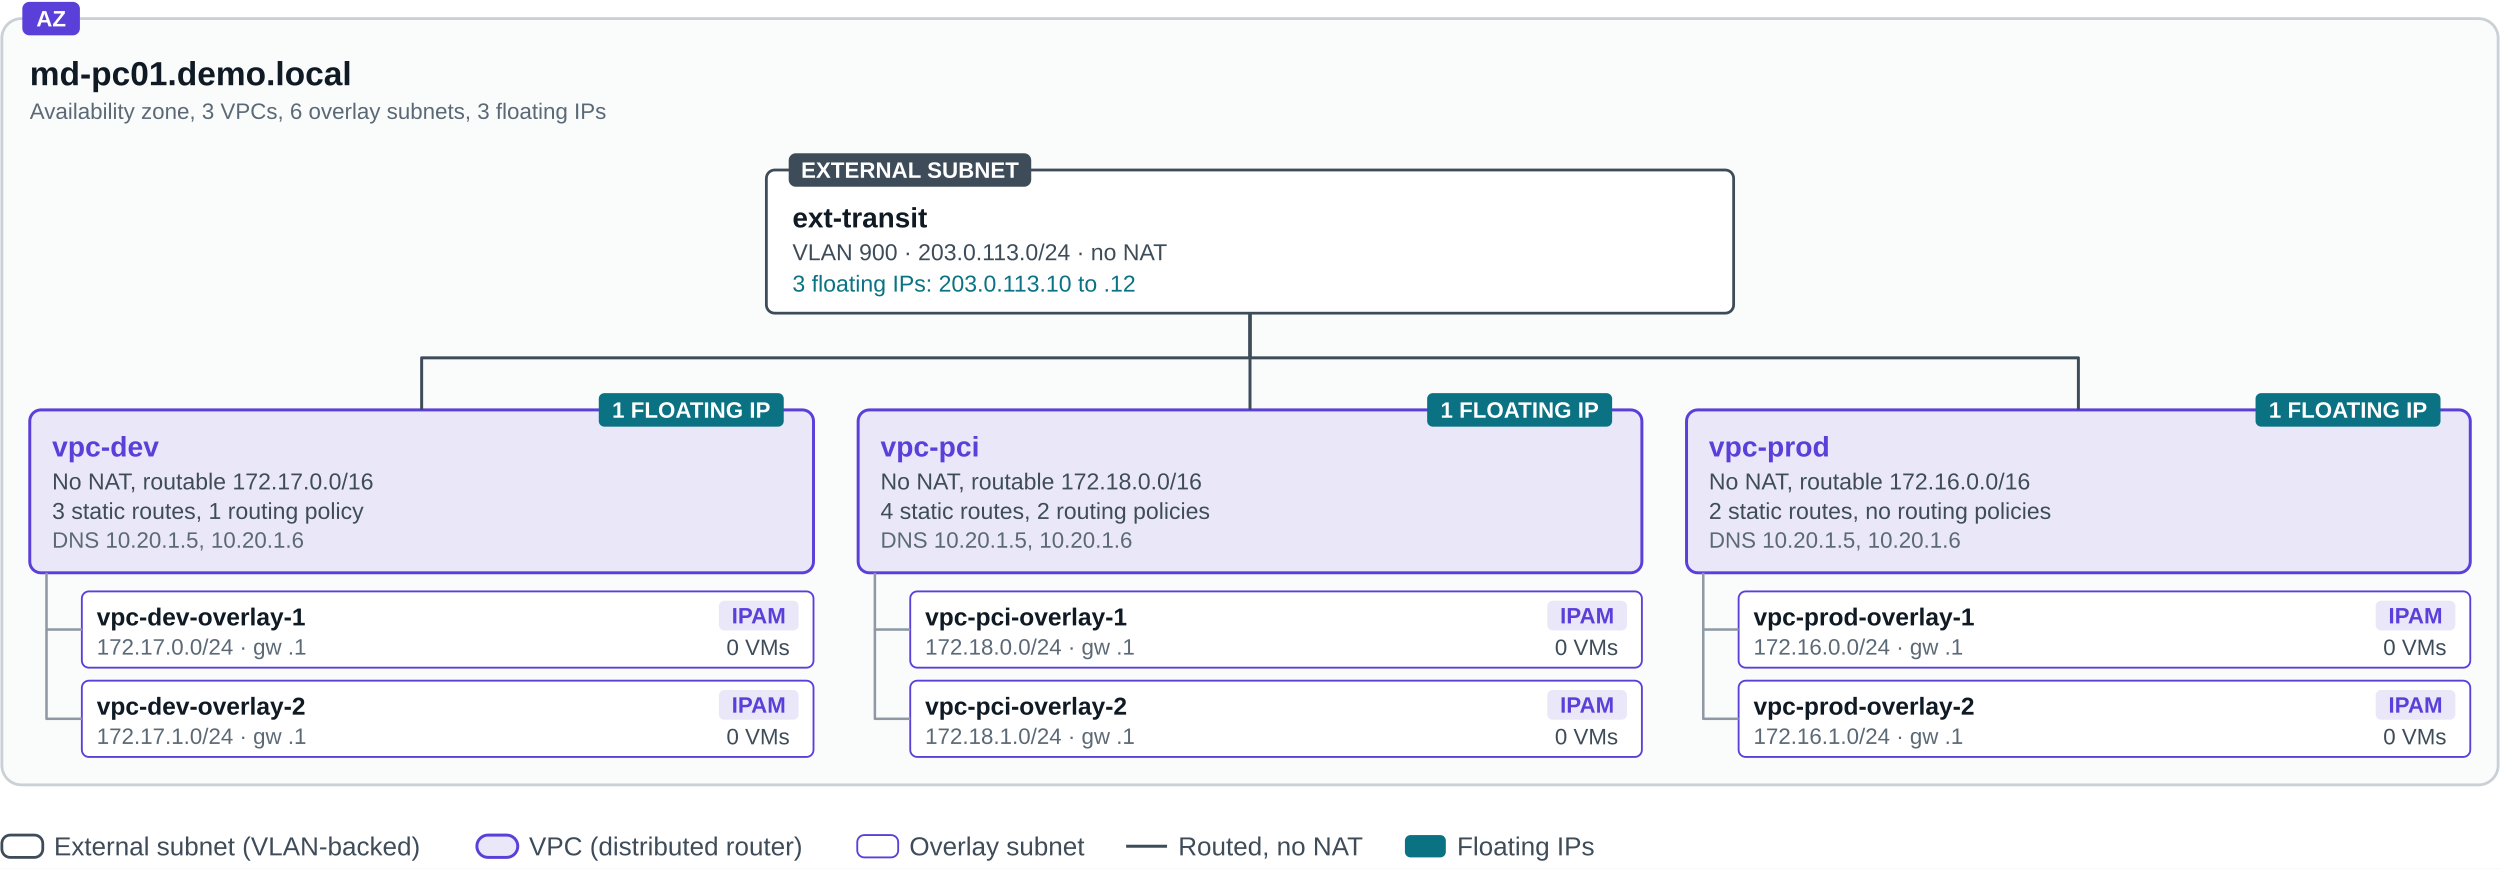
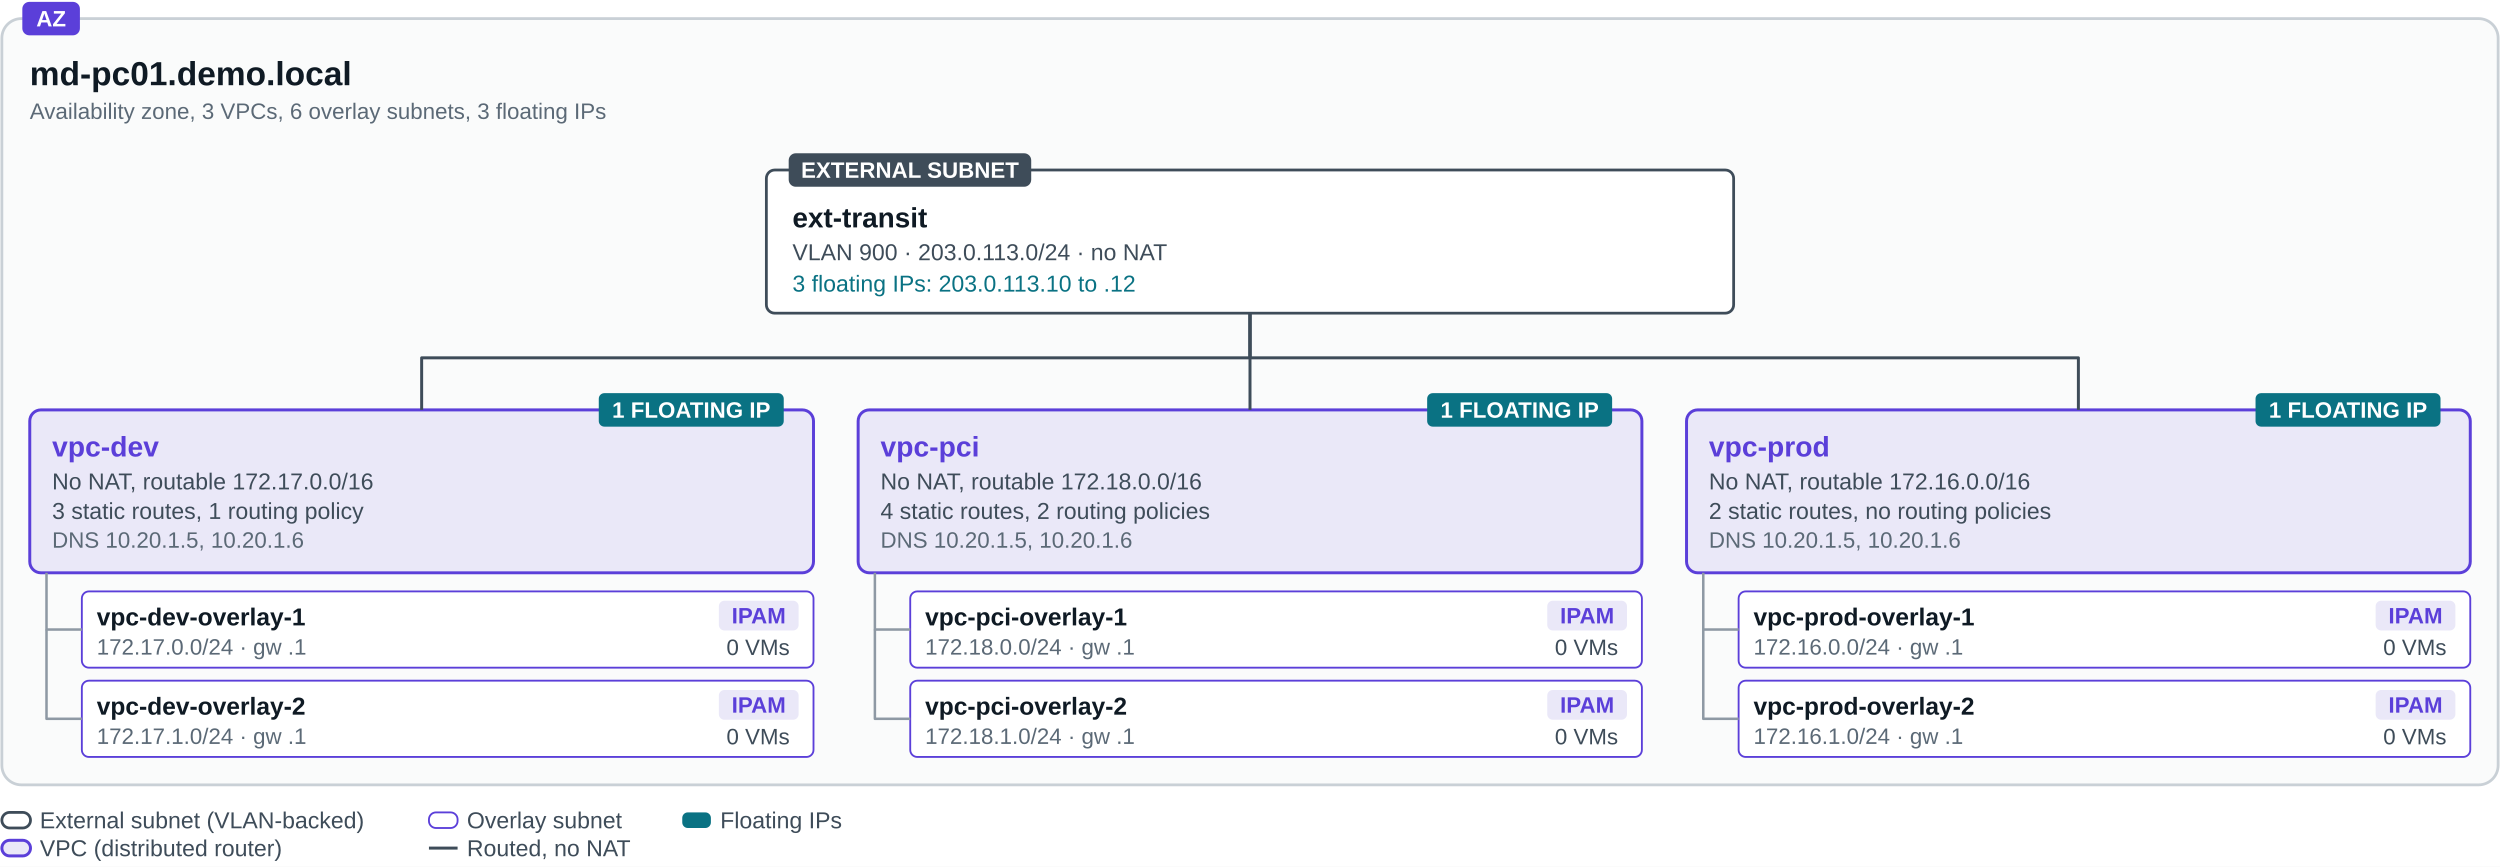
- <svg xmlns="http://www.w3.org/2000/svg" version="1.1" width="672pt" height="233.47pt" viewBox="0 0 672 233.47" font-family="Figtree, Calibri, 'Segoe UI', Arial, sans-serif">
-   <rect width="672" height="233.47" fill="#FFFFFF" />
+ <svg xmlns="http://www.w3.org/2000/svg" version="1.1" width="672pt" height="232.97pt" viewBox="0 0 672 232.97" font-family="Figtree, Calibri, 'Segoe UI', Arial, sans-serif">
+   <rect width="672" height="232.97" fill="#FFFFFF" />
  <g id="site:md-pc01.demo.local" data-kind="container" data-name="md-pc01.demo.local" data-prism-central="md-pc01.demo.local">
    <rect x="0.5" y="5" width="671" height="205.97" fill="#FAFBFB" rx="5.25" stroke="#C9D0D6" stroke-width="0.75" />
    <text x="8" y="22.91" font-size="9" font-weight="600" fill="#0F1A24" textLength="83.19" lengthAdjust="spacingAndGlyphs">md-pc01.demo.local</text>
    <text x="8" y="31.96" font-size="6" fill="#5B6976" textLength="153.49" lengthAdjust="spacingAndGlyphs">Availability zone, 3 VPCs, 6 overlay subnets, 3 floating IPs</text>
  </g>
  <g id="ext:md-pc01.demo.local:ext-transit" data-kind="box" data-name="ext-transit" data-prism-central="md-pc01.demo.local" data-subnet-uuid="73d3c0da-d6e1-5147-86df-f8b1d5b45de2">
    <rect x="206" y="45.7" width="260" height="38.48" fill="#FFFFFF" rx="2.25" stroke="#3E4C59" stroke-width="0.75" />
    <text x="213" y="61.12" font-size="7.5" font-weight="600" fill="#0F1A24" textLength="36.15" lengthAdjust="spacingAndGlyphs">ext-transit</text>
    <text x="213" y="69.94" font-size="6.2" fill="#3E4C59" textLength="100.64" lengthAdjust="spacingAndGlyphs">VLAN 900 · 203.0.113.0/24 · no NAT</text>
    <text x="213" y="78.38" font-size="6.2" fill="#0A7283" textLength="88.99" lengthAdjust="spacingAndGlyphs">3 floating IPs: 203.0.113.10 to .12</text>
  </g>
  <g id="vpc:540a7b29-a80c-5bc3-bd20-56e3a5b52e83" data-kind="box" data-name="vpc-dev" data-prism-central="md-pc01.demo.local" data-vpc-uuid="540a7b29-a80c-5bc3-bd20-56e3a5b52e83">
    <rect x="8" y="110.18" width="210.67" height="43.79" fill="#EAE8F8" rx="3" stroke="#5B3FD9" stroke-width="0.8" />
    <text x="14" y="122.7" font-size="7.6" font-weight="600" fill="#5B3FD9" textLength="28.71" lengthAdjust="spacingAndGlyphs">vpc-dev</text>
    <text x="14" y="131.55" font-size="6.2" fill="#3E4C59" textLength="85.39" lengthAdjust="spacingAndGlyphs">No NAT, routable 172.17.0.0/16</text>
    <text x="14" y="139.49" font-size="6.2" fill="#3E4C59" textLength="85" lengthAdjust="spacingAndGlyphs">3 static routes, 1 routing policy</text>
    <text x="14" y="147.23" font-size="6" fill="#5B6976" textLength="63.11" lengthAdjust="spacingAndGlyphs">DNS 10.20.1.5, 10.20.1.6</text>
  </g>
  <g id="subnet:3bd3a861-3da4-595d-909c-bffbdb33f4f9" data-kind="box" data-name="vpc-dev-overlay-1" data-prefix="172.17.0.0/24" data-prism-central="md-pc01.demo.local" data-subnet-uuid="3bd3a861-3da4-595d-909c-bffbdb33f4f9" data-vpc="vpc-dev">
    <rect x="22" y="158.97" width="196.67" height="20.5" fill="#FFFFFF" rx="1.9" stroke="#5B3FD9" stroke-width="0.5" />
    <text x="26" y="168.1" font-size="6.6" font-weight="600" fill="#0F1A24" textLength="55.26" lengthAdjust="spacingAndGlyphs">vpc-dev-overlay-1</text>
    <text x="26" y="175.96" font-size="6" fill="#5B6976" textLength="53.53" lengthAdjust="spacingAndGlyphs">172.17.0.0/24 · gw .1</text>
  </g>
  <g id="subnet:3bd3a861-3da4-595d-909c-bffbdb33f4f9:vms" data-kind="label">
    <text x="195.27" y="176.07" font-size="6" fill="#3E4C59" textLength="17.36" lengthAdjust="spacingAndGlyphs">0 VMs</text>
  </g>
  <g id="subnet:b422976b-72b5-512e-8396-6342a181bb8d" data-kind="box" data-name="vpc-dev-overlay-2" data-prefix="172.17.1.0/24" data-prism-central="md-pc01.demo.local" data-subnet-uuid="b422976b-72b5-512e-8396-6342a181bb8d" data-vpc="vpc-dev">
    <rect x="22" y="182.97" width="196.67" height="20.5" fill="#FFFFFF" rx="1.9" stroke="#5B3FD9" stroke-width="0.5" />
    <text x="26" y="192.1" font-size="6.6" font-weight="600" fill="#0F1A24" textLength="56.26" lengthAdjust="spacingAndGlyphs">vpc-dev-overlay-2</text>
    <text x="26" y="199.96" font-size="6" fill="#5B6976" textLength="52.16" lengthAdjust="spacingAndGlyphs">172.17.1.0/24 · gw .1</text>
  </g>
  <g id="subnet:b422976b-72b5-512e-8396-6342a181bb8d:vms" data-kind="label">
    <text x="195.27" y="200.07" font-size="6" fill="#3E4C59" textLength="17.36" lengthAdjust="spacingAndGlyphs">0 VMs</text>
  </g>
  <g id="vpc:aa51f20a-e3a3-5454-a6d1-a93feb0ce5f1" data-kind="box" data-name="vpc-pci" data-prism-central="md-pc01.demo.local" data-vpc-uuid="aa51f20a-e3a3-5454-a6d1-a93feb0ce5f1">
    <rect x="230.67" y="110.18" width="210.67" height="43.79" fill="#EAE8F8" rx="3" stroke="#5B3FD9" stroke-width="0.8" />
    <text x="236.67" y="122.7" font-size="7.6" font-weight="600" fill="#5B3FD9" textLength="26.49" lengthAdjust="spacingAndGlyphs">vpc-pci</text>
    <text x="236.67" y="131.55" font-size="6.2" fill="#3E4C59" textLength="85.87" lengthAdjust="spacingAndGlyphs">No NAT, routable 172.18.0.0/16</text>
    <text x="236.67" y="139.49" font-size="6.2" fill="#3E4C59" textLength="90.84" lengthAdjust="spacingAndGlyphs">4 static routes, 2 routing policies</text>
    <text x="236.67" y="147.23" font-size="6" fill="#5B6976" textLength="63.11" lengthAdjust="spacingAndGlyphs">DNS 10.20.1.5, 10.20.1.6</text>
  </g>
  <g id="subnet:85876148-f70e-5d40-a3e4-f193b744df61" data-kind="box" data-name="vpc-pci-overlay-1" data-prefix="172.18.0.0/24" data-prism-central="md-pc01.demo.local" data-subnet-uuid="85876148-f70e-5d40-a3e4-f193b744df61" data-vpc="vpc-pci">
    <rect x="244.67" y="158.97" width="196.67" height="20.5" fill="#FFFFFF" rx="1.9" stroke="#5B3FD9" stroke-width="0.5" />
    <text x="248.67" y="168.1" font-size="6.6" font-weight="600" fill="#0F1A24" textLength="53.32" lengthAdjust="spacingAndGlyphs">vpc-pci-overlay-1</text>
    <text x="248.67" y="175.96" font-size="6" fill="#5B6976" textLength="53.99" lengthAdjust="spacingAndGlyphs">172.18.0.0/24 · gw .1</text>
  </g>
  <g id="subnet:85876148-f70e-5d40-a3e4-f193b744df61:vms" data-kind="label">
    <text x="417.94" y="176.07" font-size="6" fill="#3E4C59" textLength="17.36" lengthAdjust="spacingAndGlyphs">0 VMs</text>
  </g>
  <g id="subnet:e4313b54-4f7e-5091-b032-814c18a8a91c" data-kind="box" data-name="vpc-pci-overlay-2" data-prefix="172.18.1.0/24" data-prism-central="md-pc01.demo.local" data-subnet-uuid="e4313b54-4f7e-5091-b032-814c18a8a91c" data-vpc="vpc-pci">
    <rect x="244.67" y="182.97" width="196.67" height="20.5" fill="#FFFFFF" rx="1.9" stroke="#5B3FD9" stroke-width="0.5" />
    <text x="248.67" y="192.1" font-size="6.6" font-weight="600" fill="#0F1A24" textLength="54.32" lengthAdjust="spacingAndGlyphs">vpc-pci-overlay-2</text>
    <text x="248.67" y="199.96" font-size="6" fill="#5B6976" textLength="52.62" lengthAdjust="spacingAndGlyphs">172.18.1.0/24 · gw .1</text>
  </g>
  <g id="subnet:e4313b54-4f7e-5091-b032-814c18a8a91c:vms" data-kind="label">
    <text x="417.94" y="200.07" font-size="6" fill="#3E4C59" textLength="17.36" lengthAdjust="spacingAndGlyphs">0 VMs</text>
  </g>
  <g id="vpc:3a1c7a44-6fef-584b-8c06-0e93498a345f" data-kind="box" data-name="vpc-prod" data-prism-central="md-pc01.demo.local" data-vpc-uuid="3a1c7a44-6fef-584b-8c06-0e93498a345f">
    <rect x="453.34" y="110.18" width="210.67" height="43.79" fill="#EAE8F8" rx="3" stroke="#5B3FD9" stroke-width="0.8" />
    <text x="459.34" y="122.7" font-size="7.6" font-weight="600" fill="#5B3FD9" textLength="32.12" lengthAdjust="spacingAndGlyphs">vpc-prod</text>
    <text x="459.34" y="131.55" font-size="6.2" fill="#3E4C59" textLength="85.57" lengthAdjust="spacingAndGlyphs">No NAT, routable 172.16.0.0/16</text>
    <text x="459.34" y="139.49" font-size="6.2" fill="#3E4C59" textLength="94.04" lengthAdjust="spacingAndGlyphs">2 static routes, no routing policies</text>
    <text x="459.34" y="147.23" font-size="6" fill="#5B6976" textLength="63.11" lengthAdjust="spacingAndGlyphs">DNS 10.20.1.5, 10.20.1.6</text>
  </g>
  <g id="subnet:3969767d-5142-5a70-984a-96cc014f2761" data-kind="box" data-name="vpc-prod-overlay-1" data-prefix="172.16.0.0/24" data-prism-central="md-pc01.demo.local" data-subnet-uuid="3969767d-5142-5a70-984a-96cc014f2761" data-vpc="vpc-prod">
    <rect x="467.34" y="158.97" width="196.67" height="20.5" fill="#FFFFFF" rx="1.9" stroke="#5B3FD9" stroke-width="0.5" />
    <text x="471.34" y="168.1" font-size="6.6" font-weight="600" fill="#0F1A24" textLength="58.21" lengthAdjust="spacingAndGlyphs">vpc-prod-overlay-1</text>
    <text x="471.34" y="175.96" font-size="6" fill="#5B6976" textLength="53.7" lengthAdjust="spacingAndGlyphs">172.16.0.0/24 · gw .1</text>
  </g>
  <g id="subnet:3969767d-5142-5a70-984a-96cc014f2761:vms" data-kind="label">
    <text x="640.61" y="176.07" font-size="6" fill="#3E4C59" textLength="17.36" lengthAdjust="spacingAndGlyphs">0 VMs</text>
  </g>
  <g id="subnet:880b7b43-f339-5b2e-b52b-caef09d18ba0" data-kind="box" data-name="vpc-prod-overlay-2" data-prefix="172.16.1.0/24" data-prism-central="md-pc01.demo.local" data-subnet-uuid="880b7b43-f339-5b2e-b52b-caef09d18ba0" data-vpc="vpc-prod">
    <rect x="467.34" y="182.97" width="196.67" height="20.5" fill="#FFFFFF" rx="1.9" stroke="#5B3FD9" stroke-width="0.5" />
    <text x="471.34" y="192.1" font-size="6.6" font-weight="600" fill="#0F1A24" textLength="59.22" lengthAdjust="spacingAndGlyphs">vpc-prod-overlay-2</text>
    <text x="471.34" y="199.96" font-size="6" fill="#5B6976" textLength="52.33" lengthAdjust="spacingAndGlyphs">172.16.1.0/24 · gw .1</text>
  </g>
  <g id="subnet:880b7b43-f339-5b2e-b52b-caef09d18ba0:vms" data-kind="label">
    <text x="640.61" y="200.07" font-size="6" fill="#3E4C59" textLength="17.36" lengthAdjust="spacingAndGlyphs">0 VMs</text>
  </g>
  <g id="legend:0" data-kind="swatch">
-     <rect x="0.5" y="224.47" width="11" height="6" fill="#FFFFFF" rx="2.25" stroke="#3E4C59" stroke-width="0.75" />
+     <rect x="0.5" y="218.37" width="7.7" height="4.2" fill="#FFFFFF" rx="2.1" stroke="#3E4C59" stroke-width="0.75" />
  </g>
  <g id="legend:0:label" data-kind="label">
-     <text x="14.5" y="229.92" font-size="7" fill="#3E4C59" textLength="99.69" lengthAdjust="spacingAndGlyphs">External subnet (VLAN-backed)</text>
+     <text x="10.7" y="222.64" font-size="6.2" fill="#3E4C59" textLength="88.3" lengthAdjust="spacingAndGlyphs">External subnet (VLAN-backed)</text>
  </g>
  <g id="legend:1" data-kind="swatch">
-     <rect x="128.18" y="224.47" width="11" height="6" fill="#EAE8F8" rx="3" stroke="#5B3FD9" stroke-width="0.8" />
+     <rect x="0.5" y="225.87" width="7.7" height="4.2" fill="#EAE8F8" rx="2.1" stroke="#5B3FD9" stroke-width="0.8" />
  </g>
  <g id="legend:1:label" data-kind="label">
-     <text x="142.18" y="229.92" font-size="7" fill="#3E4C59" textLength="75.7" lengthAdjust="spacingAndGlyphs">VPC (distributed router)</text>
+     <text x="10.7" y="230.14" font-size="6.2" fill="#3E4C59" textLength="67.05" lengthAdjust="spacingAndGlyphs">VPC (distributed router)</text>
  </g>
  <g id="legend:2" data-kind="swatch">
-     <rect x="230.43" y="224.47" width="11" height="6" fill="#FFFFFF" rx="1.9" stroke="#5B3FD9" stroke-width="0.5" />
+     <rect x="115.3" y="218.37" width="7.7" height="4.2" fill="#FFFFFF" rx="1.9" stroke="#5B3FD9" stroke-width="0.5" />
  </g>
  <g id="legend:2:label" data-kind="label">
-     <text x="244.43" y="229.92" font-size="7" fill="#3E4C59" textLength="47.42" lengthAdjust="spacingAndGlyphs">Overlay subnet</text>
+     <text x="125.5" y="222.64" font-size="6.2" fill="#3E4C59" textLength="42" lengthAdjust="spacingAndGlyphs">Overlay subnet</text>
  </g>
  <g id="legend:3:label" data-kind="label">
-     <text x="316.7" y="229.92" font-size="7" fill="#3E4C59" textLength="49.94" lengthAdjust="spacingAndGlyphs">Routed, no NAT</text>
+     <text x="125.5" y="230.14" font-size="6.2" fill="#3E4C59" textLength="44.24" lengthAdjust="spacingAndGlyphs">Routed, no NAT</text>
  </g>
  <g id="legend:4" data-kind="swatch">
-     <rect x="377.64" y="224.47" width="11" height="6" fill="#0A7283" rx="1.5" />
+     <rect x="183.39" y="218.37" width="7.7" height="4.2" fill="#0A7283" rx="1.5" />
  </g>
  <g id="legend:4:label" data-kind="label">
-     <text x="391.64" y="229.92" font-size="7" fill="#3E4C59" textLength="36.2" lengthAdjust="spacingAndGlyphs">Floating IPs</text>
+     <text x="193.59" y="222.64" font-size="6.2" fill="#3E4C59" textLength="32.06" lengthAdjust="spacingAndGlyphs">Floating IPs</text>
  </g>
  <g id="vpc:540a7b29-a80c-5bc3-bd20-56e3a5b52e83-&gt;subnet:3bd3a861-3da4-595d-909c-bffbdb33f4f9" data-kind="edge" data-link="trunk">
    <polyline points="12.5,153.97 12.5,169.22 22,169.22" fill="none" stroke="#8E99A4" stroke-width="0.68" stroke-linejoin="round" />
  </g>
  <g id="vpc:540a7b29-a80c-5bc3-bd20-56e3a5b52e83-&gt;subnet:b422976b-72b5-512e-8396-6342a181bb8d" data-kind="edge" data-link="trunk">
    <polyline points="12.5,169.22 12.5,193.22 22,193.22" fill="none" stroke="#8E99A4" stroke-width="0.68" stroke-linejoin="round" />
  </g>
  <g id="vpc:540a7b29-a80c-5bc3-bd20-56e3a5b52e83-&gt;ext:md-pc01.demo.local:ext-transit" data-kind="edge" data-link="routed">
    <polyline points="113.34,110.18 113.34,96.18 336,96.18 336,84.18" fill="none" stroke="#3E4C59" stroke-width="0.8" stroke-linejoin="round" />
  </g>
  <g id="vpc:aa51f20a-e3a3-5454-a6d1-a93feb0ce5f1-&gt;subnet:85876148-f70e-5d40-a3e4-f193b744df61" data-kind="edge" data-link="trunk">
    <polyline points="235.17,153.97 235.17,169.22 244.67,169.22" fill="none" stroke="#8E99A4" stroke-width="0.68" stroke-linejoin="round" />
  </g>
  <g id="vpc:aa51f20a-e3a3-5454-a6d1-a93feb0ce5f1-&gt;subnet:e4313b54-4f7e-5091-b032-814c18a8a91c" data-kind="edge" data-link="trunk">
    <polyline points="235.17,169.22 235.17,193.22 244.67,193.22" fill="none" stroke="#8E99A4" stroke-width="0.68" stroke-linejoin="round" />
  </g>
  <g id="vpc:aa51f20a-e3a3-5454-a6d1-a93feb0ce5f1-&gt;ext:md-pc01.demo.local:ext-transit" data-kind="edge" data-link="routed">
    <polyline points="336,110.18 336,96.18 336,84.18" fill="none" stroke="#3E4C59" stroke-width="0.8" stroke-linejoin="round" />
  </g>
  <g id="vpc:3a1c7a44-6fef-584b-8c06-0e93498a345f-&gt;subnet:3969767d-5142-5a70-984a-96cc014f2761" data-kind="edge" data-link="trunk">
    <polyline points="457.84,153.97 457.84,169.22 467.34,169.22" fill="none" stroke="#8E99A4" stroke-width="0.68" stroke-linejoin="round" />
  </g>
  <g id="vpc:3a1c7a44-6fef-584b-8c06-0e93498a345f-&gt;subnet:880b7b43-f339-5b2e-b52b-caef09d18ba0" data-kind="edge" data-link="trunk">
    <polyline points="457.84,169.22 457.84,193.22 467.34,193.22" fill="none" stroke="#8E99A4" stroke-width="0.68" stroke-linejoin="round" />
  </g>
  <g id="vpc:3a1c7a44-6fef-584b-8c06-0e93498a345f-&gt;ext:md-pc01.demo.local:ext-transit" data-kind="edge" data-link="routed">
    <polyline points="558.67,110.18 558.67,96.18 336,96.18 336,84.18" fill="none" stroke="#3E4C59" stroke-width="0.8" stroke-linejoin="round" />
  </g>
  <g id="legend:3" data-kind="edge" data-link="">
-     <polyline points="302.7,227.47 313.7,227.47" fill="none" stroke="#3E4C59" stroke-width="0.8" stroke-linejoin="round" />
+     <polyline points="115.3,227.97 123,227.97" fill="none" stroke="#3E4C59" stroke-width="0.8" stroke-linejoin="round" />
  </g>
  <g id="site:md-pc01.demo.local:tag" data-kind="tag">
    <rect x="6" y="0.5" width="15.48" height="9" fill="#5B3FD9" rx="1.9" />
    <text x="13.74" y="7.1" text-anchor="middle" font-size="6" font-weight="600" fill="#FFFFFF" textLength="8" lengthAdjust="spacingAndGlyphs">AZ</text>
  </g>
  <g id="ext:md-pc01.demo.local:ext-transit:tag" data-kind="tag">
    <rect x="212" y="41.2" width="65.19" height="9" fill="#3E4C59" rx="1.9" />
    <text x="244.6" y="47.8" text-anchor="middle" font-size="6" font-weight="600" fill="#FFFFFF" textLength="54.9" lengthAdjust="spacingAndGlyphs">EXTERNAL SUBNET</text>
  </g>
  <g id="vpc:540a7b29-a80c-5bc3-bd20-56e3a5b52e83:fip" data-kind="tag">
    <rect x="160.95" y="105.68" width="49.72" height="9" fill="#0A7283" rx="1.5" />
    <text x="185.81" y="112.28" text-anchor="middle" font-size="6" font-weight="600" fill="#FFFFFF" textLength="40.3" lengthAdjust="spacingAndGlyphs">1 FLOATING IP</text>
  </g>
  <g id="subnet:3bd3a861-3da4-595d-909c-bffbdb33f4f9:ipam" data-kind="pill">
    <rect x="193.23" y="161.47" width="21.44" height="8" fill="#EAE8F8" rx="1.5" />
    <text x="203.95" y="167.57" text-anchor="middle" font-size="6" font-weight="600" fill="#5B3FD9" textLength="14.57" lengthAdjust="spacingAndGlyphs">IPAM</text>
  </g>
  <g id="subnet:b422976b-72b5-512e-8396-6342a181bb8d:ipam" data-kind="pill">
    <rect x="193.23" y="185.47" width="21.44" height="8" fill="#EAE8F8" rx="1.5" />
    <text x="203.95" y="191.57" text-anchor="middle" font-size="6" font-weight="600" fill="#5B3FD9" textLength="14.57" lengthAdjust="spacingAndGlyphs">IPAM</text>
  </g>
  <g id="vpc:aa51f20a-e3a3-5454-a6d1-a93feb0ce5f1:fip" data-kind="tag">
    <rect x="383.62" y="105.68" width="49.72" height="9" fill="#0A7283" rx="1.5" />
    <text x="408.48" y="112.28" text-anchor="middle" font-size="6" font-weight="600" fill="#FFFFFF" textLength="40.3" lengthAdjust="spacingAndGlyphs">1 FLOATING IP</text>
  </g>
  <g id="subnet:85876148-f70e-5d40-a3e4-f193b744df61:ipam" data-kind="pill">
    <rect x="415.9" y="161.47" width="21.44" height="8" fill="#EAE8F8" rx="1.5" />
    <text x="426.62" y="167.57" text-anchor="middle" font-size="6" font-weight="600" fill="#5B3FD9" textLength="14.57" lengthAdjust="spacingAndGlyphs">IPAM</text>
  </g>
  <g id="subnet:e4313b54-4f7e-5091-b032-814c18a8a91c:ipam" data-kind="pill">
    <rect x="415.9" y="185.47" width="21.44" height="8" fill="#EAE8F8" rx="1.5" />
    <text x="426.62" y="191.57" text-anchor="middle" font-size="6" font-weight="600" fill="#5B3FD9" textLength="14.57" lengthAdjust="spacingAndGlyphs">IPAM</text>
  </g>
  <g id="vpc:3a1c7a44-6fef-584b-8c06-0e93498a345f:fip" data-kind="tag">
    <rect x="606.29" y="105.68" width="49.72" height="9" fill="#0A7283" rx="1.5" />
    <text x="631.15" y="112.28" text-anchor="middle" font-size="6" font-weight="600" fill="#FFFFFF" textLength="40.3" lengthAdjust="spacingAndGlyphs">1 FLOATING IP</text>
  </g>
  <g id="subnet:3969767d-5142-5a70-984a-96cc014f2761:ipam" data-kind="pill">
    <rect x="638.57" y="161.47" width="21.44" height="8" fill="#EAE8F8" rx="1.5" />
    <text x="649.29" y="167.57" text-anchor="middle" font-size="6" font-weight="600" fill="#5B3FD9" textLength="14.57" lengthAdjust="spacingAndGlyphs">IPAM</text>
  </g>
  <g id="subnet:880b7b43-f339-5b2e-b52b-caef09d18ba0:ipam" data-kind="pill">
    <rect x="638.57" y="185.47" width="21.44" height="8" fill="#EAE8F8" rx="1.5" />
    <text x="649.29" y="191.57" text-anchor="middle" font-size="6" font-weight="600" fill="#5B3FD9" textLength="14.57" lengthAdjust="spacingAndGlyphs">IPAM</text>
  </g>
</svg>
